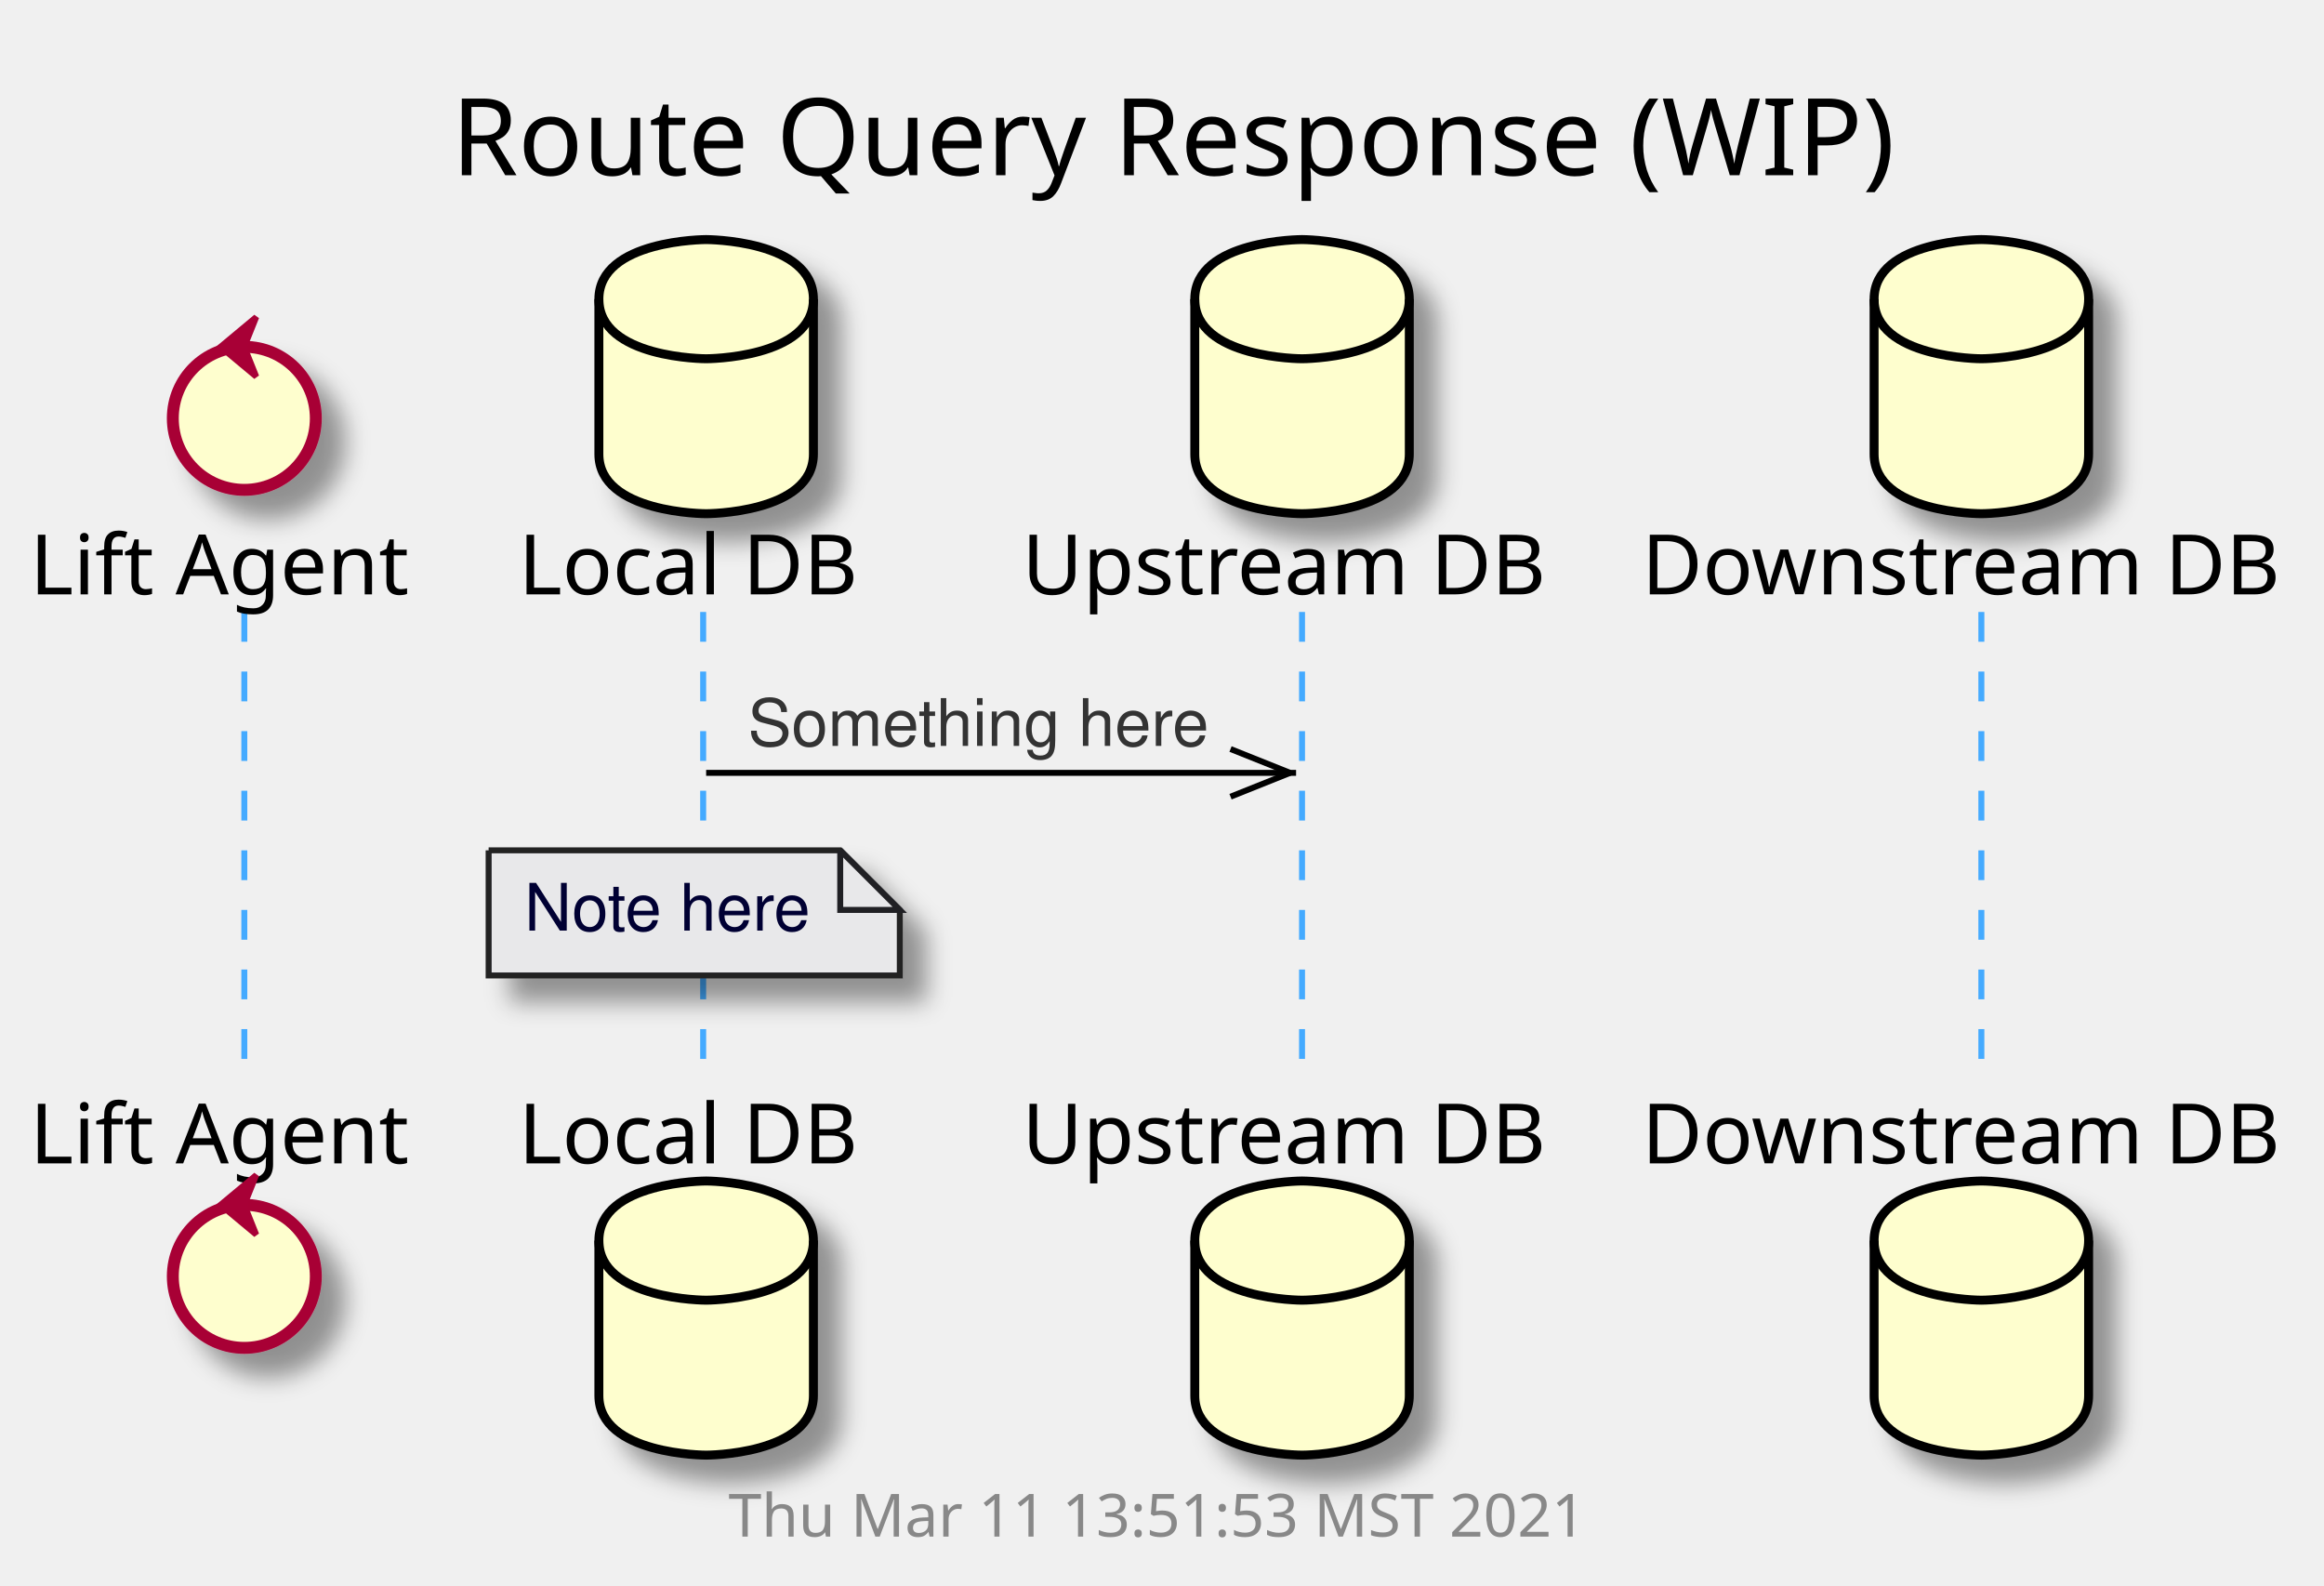
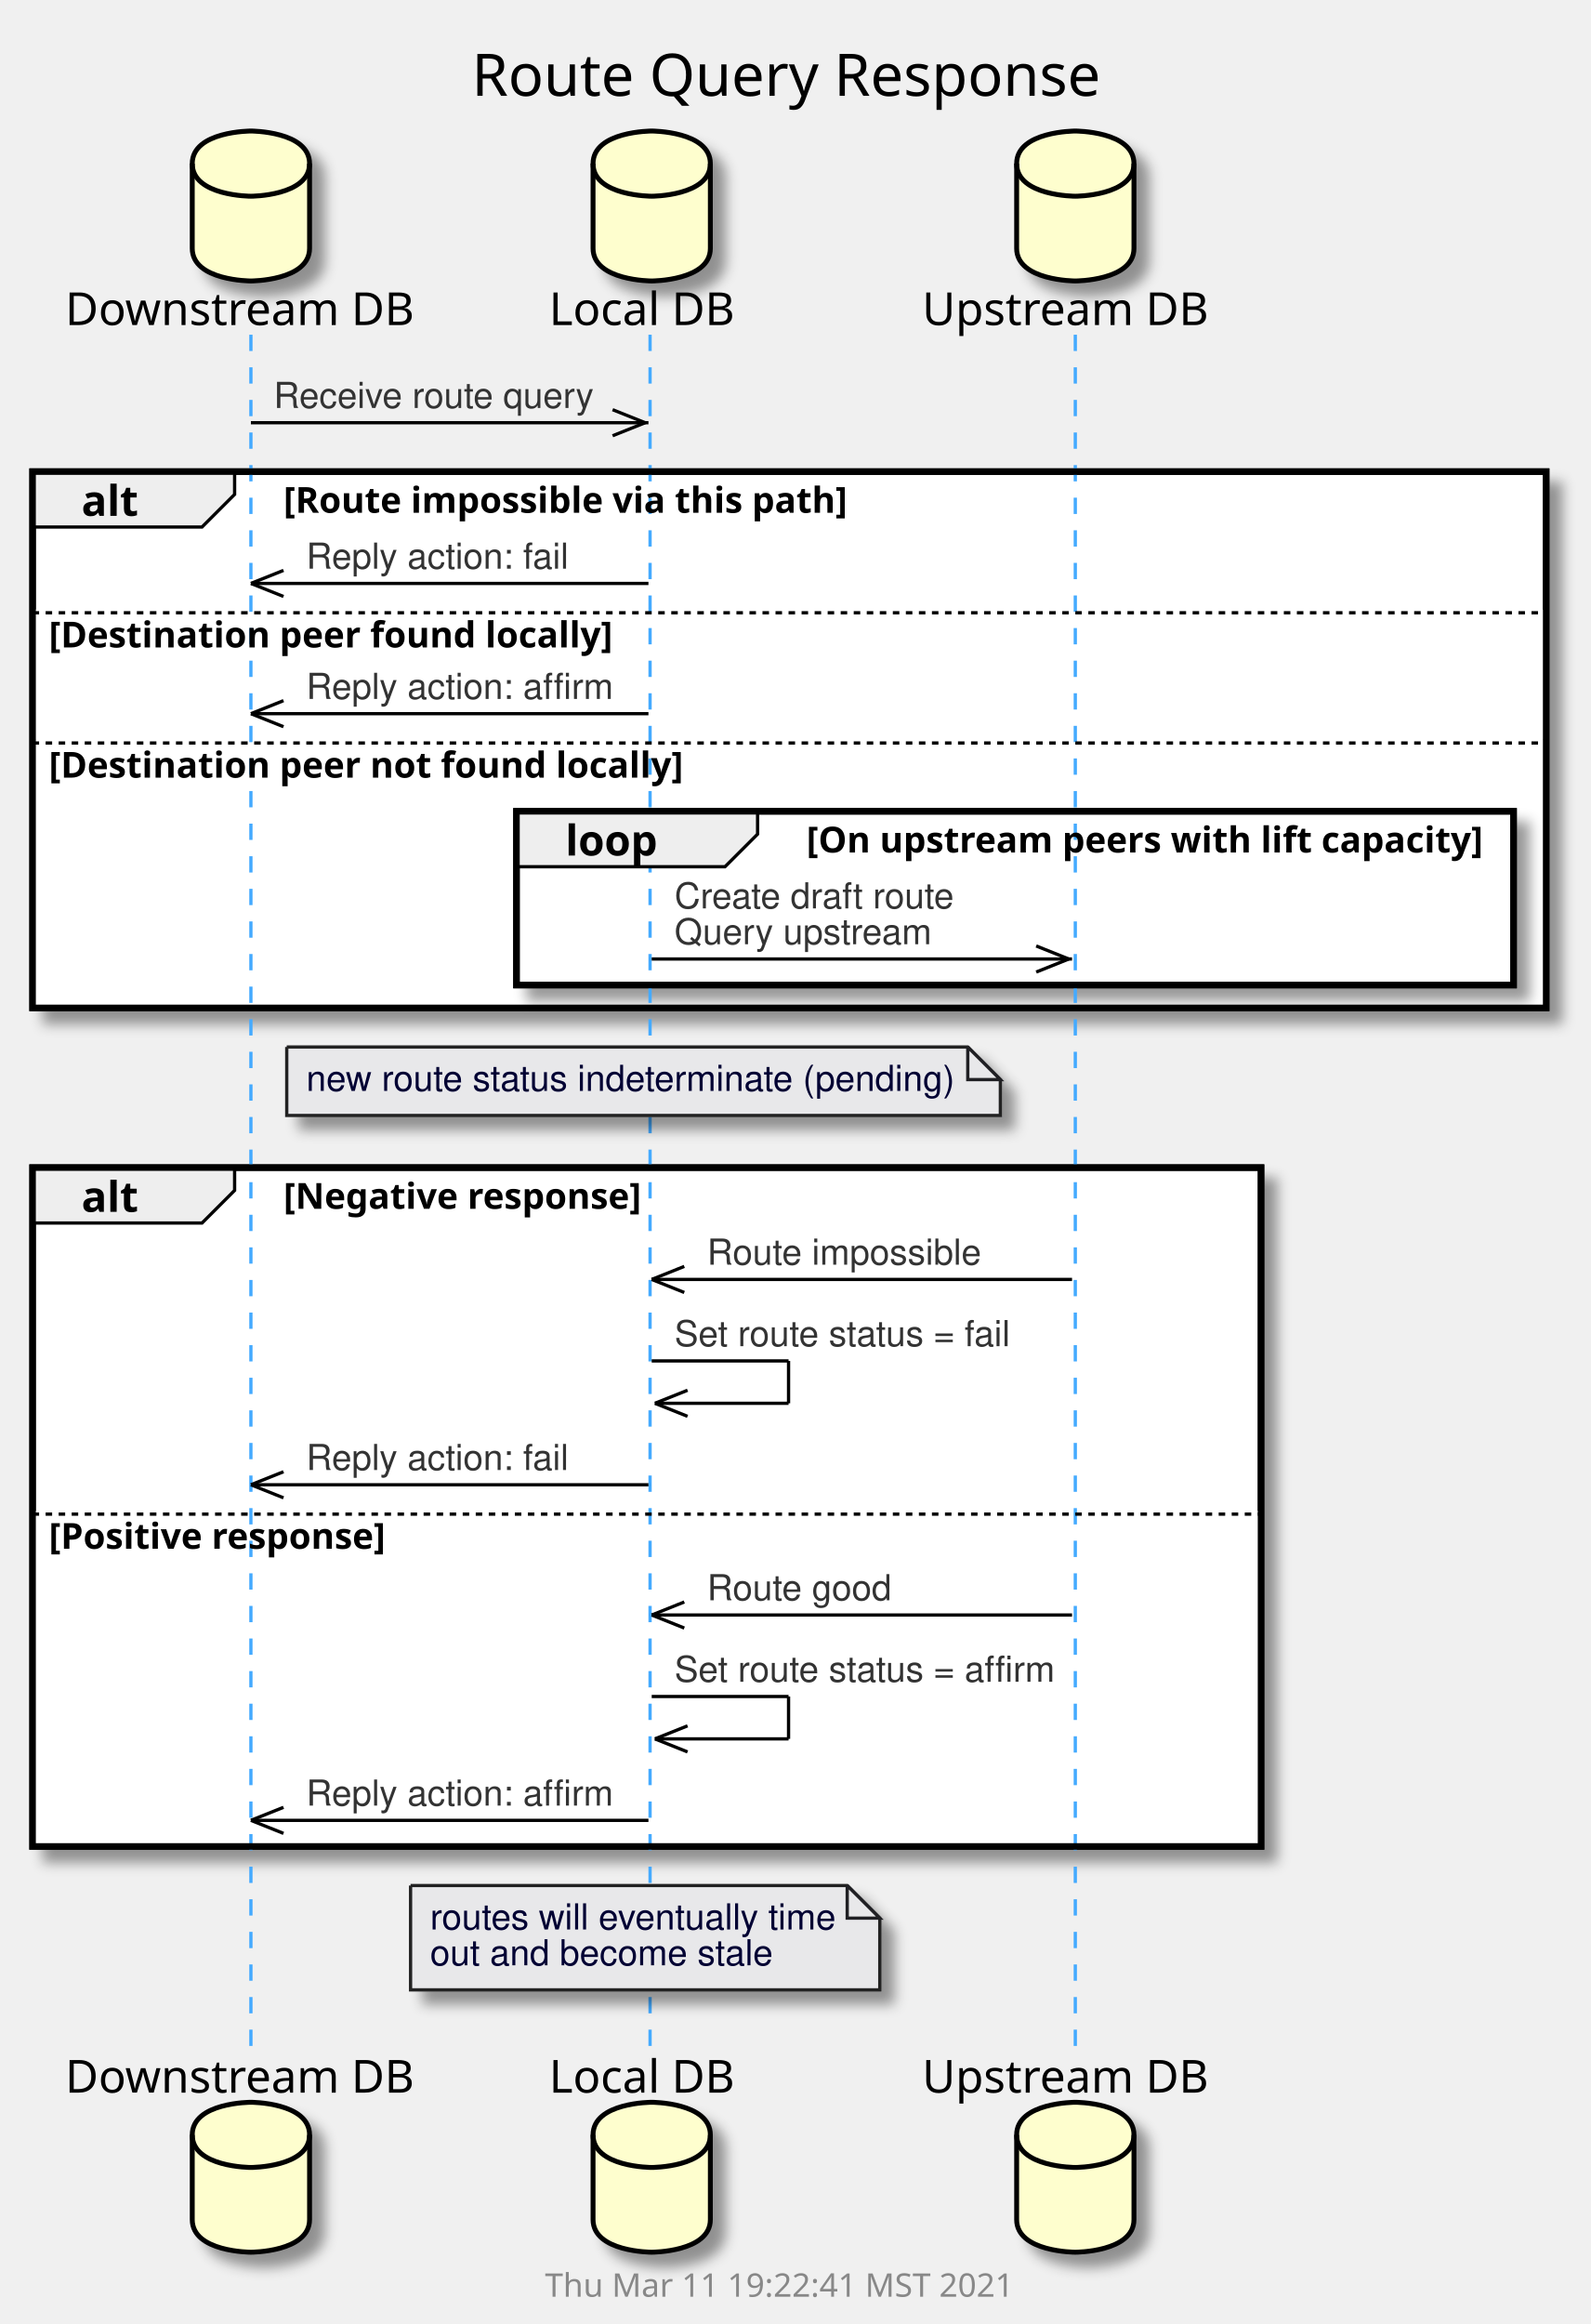
- <svg xmlns="http://www.w3.org/2000/svg" contentScriptType="application/ecmascript" contentStyleType="text/css" height="266px" preserveAspectRatio="none" style="width:390px;height:266px;" version="1.1" viewBox="0 0 390 266" width="390px" zoomAndPan="magnify">
+ <svg xmlns="http://www.w3.org/2000/svg" contentScriptType="application/ecmascript" contentStyleType="text/css" height="713px" preserveAspectRatio="none" style="width:488px;height:713px;" version="1.1" viewBox="0 0 488 713" width="488px" zoomAndPan="magnify">
  <defs>
-     <filter height="300%" id="ftj4x7hkzl1rk" width="300%" x="-1" y="-1">
+     <filter height="300%" id="f11scp5gez3k9n" width="300%" x="-1" y="-1">
      <feGaussianBlur result="blurOut" stdDeviation="2.0" />
      <feColorMatrix in="blurOut" result="blurOut2" type="matrix" values="0 0 0 0 0 0 0 0 0 0 0 0 0 0 0 0 0 0 .4 0" />
      <feOffset dx="4.0" dy="4.0" in="blurOut2" result="blurOut3" />
      <feBlend in="SourceGraphic" in2="blurOut3" mode="normal" />
    </filter>
  </defs>
  <g>
-     <text fill="#000000" font-family="sans-serif" font-size="18" lengthAdjust="spacing" textLength="243" x="75.75" y="29.402">Route Query Response (WIP)</text>
-     <line style="stroke:#44AAFF;stroke-width:1.0;stroke-dasharray:5.0,5.0;" x1="41" x2="41" y1="102.688" y2="182.688" />
-     <line style="stroke:#44AAFF;stroke-width:1.0;stroke-dasharray:5.0,5.0;" x1="118" x2="118" y1="102.688" y2="182.688" />
-     <line style="stroke:#44AAFF;stroke-width:1.0;stroke-dasharray:5.0,5.0;" x1="218.5" x2="218.5" y1="102.688" y2="182.688" />
-     <line style="stroke:#44AAFF;stroke-width:1.0;stroke-dasharray:5.0,5.0;" x1="332.5" x2="332.5" y1="102.688" y2="182.688" />
-     <text fill="#000000" font-family="sans-serif" font-size="14" lengthAdjust="spacing" textLength="66" x="5" y="99.734">Lift Agent</text>
-     <ellipse cx="41" cy="70.199" fill="#FEFECE" filter="url(#ftj4x7hkzl1rk)" rx="12" ry="12" style="stroke:#A80036;stroke-width:2.0;" />
-     <polygon fill="#A80036" points="37,58.199,43,53.199,41,58.199,43,63.199,37,58.199" style="stroke:#A80036;stroke-width:1.0;" />
-     <text fill="#000000" font-family="sans-serif" font-size="14" lengthAdjust="spacing" textLength="66" x="5" y="195.223">Lift Agent</text>
-     <ellipse cx="41" cy="214.176" fill="#FEFECE" filter="url(#ftj4x7hkzl1rk)" rx="12" ry="12" style="stroke:#A80036;stroke-width:2.0;" />
-     <polygon fill="#A80036" points="37,202.176,43,197.176,41,202.176,43,207.176,37,202.176" style="stroke:#A80036;stroke-width:1.0;" />
-     <text fill="#000000" font-family="sans-serif" font-size="14" lengthAdjust="spacing" textLength="57" x="87" y="99.734">Local DB</text>
-     <path d="M100.5,50.199 C100.5,40.199 118.5,40.199 118.5,40.199 C118.5,40.199 136.5,40.199 136.5,50.199 L136.5,76.199 C136.5,86.199 118.5,86.199 118.5,86.199 C118.5,86.199 100.5,86.199 100.5,76.199 L100.5,50.199 " fill="#FEFECE" filter="url(#ftj4x7hkzl1rk)" style="stroke:#000000;stroke-width:1.5;" />
-     <path d="M100.5,50.199 C100.5,60.199 118.5,60.199 118.5,60.199 C118.5,60.199 136.5,60.199 136.5,50.199 " fill="none" style="stroke:#000000;stroke-width:1.5;" />
-     <text fill="#000000" font-family="sans-serif" font-size="14" lengthAdjust="spacing" textLength="57" x="87" y="195.223">Local DB</text>
-     <path d="M100.5,208.176 C100.5,198.176 118.5,198.176 118.5,198.176 C118.5,198.176 136.5,198.176 136.5,208.176 L136.5,234.176 C136.5,244.176 118.5,244.176 118.5,244.176 C118.5,244.176 100.5,244.176 100.5,234.176 L100.5,208.176 " fill="#FEFECE" filter="url(#ftj4x7hkzl1rk)" style="stroke:#000000;stroke-width:1.5;" />
-     <path d="M100.5,208.176 C100.5,218.176 118.5,218.176 118.5,218.176 C118.5,218.176 136.5,218.176 136.5,208.176 " fill="none" style="stroke:#000000;stroke-width:1.5;" />
-     <text fill="#000000" font-family="sans-serif" font-size="14" lengthAdjust="spacing" textLength="88" x="171.5" y="99.734">Upstream DB</text>
-     <path d="M200.5,50.199 C200.5,40.199 218.5,40.199 218.5,40.199 C218.5,40.199 236.5,40.199 236.5,50.199 L236.5,76.199 C236.5,86.199 218.5,86.199 218.5,86.199 C218.5,86.199 200.5,86.199 200.5,76.199 L200.5,50.199 " fill="#FEFECE" filter="url(#ftj4x7hkzl1rk)" style="stroke:#000000;stroke-width:1.5;" />
-     <path d="M200.5,50.199 C200.5,60.199 218.5,60.199 218.5,60.199 C218.5,60.199 236.5,60.199 236.5,50.199 " fill="none" style="stroke:#000000;stroke-width:1.5;" />
-     <text fill="#000000" font-family="sans-serif" font-size="14" lengthAdjust="spacing" textLength="88" x="171.5" y="195.223">Upstream DB</text>
-     <path d="M200.5,208.176 C200.5,198.176 218.5,198.176 218.5,198.176 C218.5,198.176 236.5,198.176 236.5,208.176 L236.5,234.176 C236.5,244.176 218.5,244.176 218.5,244.176 C218.5,244.176 200.5,244.176 200.5,234.176 L200.5,208.176 " fill="#FEFECE" filter="url(#ftj4x7hkzl1rk)" style="stroke:#000000;stroke-width:1.5;" />
-     <path d="M200.5,208.176 C200.5,218.176 218.5,218.176 218.5,218.176 C218.5,218.176 236.5,218.176 236.5,208.176 " fill="none" style="stroke:#000000;stroke-width:1.5;" />
-     <text fill="#000000" font-family="sans-serif" font-size="14" lengthAdjust="spacing" textLength="108" x="275.5" y="99.734">Downstream DB</text>
-     <path d="M314.5,50.199 C314.5,40.199 332.5,40.199 332.5,40.199 C332.5,40.199 350.5,40.199 350.5,50.199 L350.5,76.199 C350.5,86.199 332.5,86.199 332.5,86.199 C332.5,86.199 314.5,86.199 314.5,76.199 L314.5,50.199 " fill="#FEFECE" filter="url(#ftj4x7hkzl1rk)" style="stroke:#000000;stroke-width:1.5;" />
-     <path d="M314.5,50.199 C314.5,60.199 332.5,60.199 332.5,60.199 C332.5,60.199 350.5,60.199 350.5,50.199 " fill="none" style="stroke:#000000;stroke-width:1.5;" />
-     <text fill="#000000" font-family="sans-serif" font-size="14" lengthAdjust="spacing" textLength="108" x="275.5" y="195.223">Downstream DB</text>
-     <path d="M314.5,208.176 C314.5,198.176 332.5,198.176 332.5,198.176 C332.5,198.176 350.5,198.176 350.5,208.176 L350.5,234.176 C350.5,244.176 332.5,244.176 332.5,244.176 C332.5,244.176 314.5,244.176 314.5,234.176 L314.5,208.176 " fill="#FEFECE" filter="url(#ftj4x7hkzl1rk)" style="stroke:#000000;stroke-width:1.5;" />
-     <path d="M314.5,208.176 C314.5,218.176 332.5,218.176 332.5,218.176 C332.5,218.176 350.5,218.176 350.5,208.176 " fill="none" style="stroke:#000000;stroke-width:1.5;" />
-     <line style="stroke:#000000;stroke-width:1.0;" x1="216.5" x2="206.5" y1="129.688" y2="125.688" />
-     <line style="stroke:#000000;stroke-width:1.0;" x1="216.5" x2="206.5" y1="129.688" y2="133.688" />
-     <line style="stroke:#000000;stroke-width:1.0;" x1="118.5" x2="217.5" y1="129.688" y2="129.688" />
-     <text fill="#333333" font-family="Helvetica" font-size="11" lengthAdjust="spacing" textLength="76" x="125.5" y="125.158">Something here</text>
-     <path d="M82,142.688 L82,163.688 L151,163.688 L151,152.688 L141,142.688 L82,142.688 " fill="#E8E8EA" filter="url(#ftj4x7hkzl1rk)" style="stroke:#202024;stroke-width:1.0;" />
-     <path d="M141,142.688 L141,152.688 L151,152.688 L141,142.688 " fill="#E8E8EA" style="stroke:#202024;stroke-width:1.0;" />
-     <text fill="#000033" font-family="Helvetica" font-size="11" lengthAdjust="spacing" textLength="48" x="88" y="156.158">Note here</text>
-     <text fill="#888888" font-family="sans-serif" font-size="10" lengthAdjust="spacing" textLength="150" x="122.25" y="257.844">Thu Mar 11 13:51:53 MST 2021</text>
+     <text fill="#000000" font-family="sans-serif" font-size="18" lengthAdjust="spacing" textLength="195" x="144.75" y="29.402">Route Query Response</text>
+     <rect fill="#FFFFFF" filter="url(#f11scp5gez3k9n)" height="164.531" style="stroke:#000000;stroke-width:2.0;" width="464.5" x="10" y="144.688" />
+     <rect fill="#FFFFFF" height="39.955" style="stroke:none;stroke-width:1.0;" width="464.5" x="10" y="186.998" />
+     <rect fill="#FFFFFF" height="82.266" style="stroke:none;stroke-width:1.0;" width="464.5" x="10" y="226.953" />
+     <rect fill="#FFFFFF" filter="url(#f11scp5gez3k9n)" height="53.31" style="stroke:#000000;stroke-width:2.0;" width="306" x="158.5" y="248.908" />
+     <rect fill="#FFFFFF" filter="url(#f11scp5gez3k9n)" height="208.266" style="stroke:#000000;stroke-width:2.0;" width="377" x="10" y="358.219" />
+     <rect fill="#FFFFFF" height="102.955" style="stroke:none;stroke-width:1.0;" width="377" x="10" y="463.529" />
+     <line style="stroke:#44AAFF;stroke-width:1.0;stroke-dasharray:5.0,5.0;" x1="77" x2="77" y1="102.688" y2="629.484" />
+     <line style="stroke:#44AAFF;stroke-width:1.0;stroke-dasharray:5.0,5.0;" x1="199.5" x2="199.5" y1="102.688" y2="629.484" />
+     <line style="stroke:#44AAFF;stroke-width:1.0;stroke-dasharray:5.0,5.0;" x1="330" x2="330" y1="102.688" y2="629.484" />
+     <text fill="#000000" font-family="sans-serif" font-size="14" lengthAdjust="spacing" textLength="108" x="20" y="99.734">Downstream DB</text>
+     <path d="M59,50.199 C59,40.199 77,40.199 77,40.199 C77,40.199 95,40.199 95,50.199 L95,76.199 C95,86.199 77,86.199 77,86.199 C77,86.199 59,86.199 59,76.199 L59,50.199 " fill="#FEFECE" filter="url(#f11scp5gez3k9n)" style="stroke:#000000;stroke-width:1.5;" />
+     <path d="M59,50.199 C59,60.199 77,60.199 77,60.199 C77,60.199 95,60.199 95,50.199 " fill="none" style="stroke:#000000;stroke-width:1.5;" />
+     <text fill="#000000" font-family="sans-serif" font-size="14" lengthAdjust="spacing" textLength="108" x="20" y="642.019">Downstream DB</text>
+     <path d="M59,654.973 C59,644.973 77,644.973 77,644.973 C77,644.973 95,644.973 95,654.973 L95,680.973 C95,690.973 77,690.973 77,690.973 C77,690.973 59,690.973 59,680.973 L59,654.973 " fill="#FEFECE" filter="url(#f11scp5gez3k9n)" style="stroke:#000000;stroke-width:1.5;" />
+     <path d="M59,654.973 C59,664.973 77,664.973 77,664.973 C77,664.973 95,664.973 95,654.973 " fill="none" style="stroke:#000000;stroke-width:1.5;" />
+     <text fill="#000000" font-family="sans-serif" font-size="14" lengthAdjust="spacing" textLength="57" x="168.5" y="99.734">Local DB</text>
+     <path d="M182,50.199 C182,40.199 200,40.199 200,40.199 C200,40.199 218,40.199 218,50.199 L218,76.199 C218,86.199 200,86.199 200,86.199 C200,86.199 182,86.199 182,76.199 L182,50.199 " fill="#FEFECE" filter="url(#f11scp5gez3k9n)" style="stroke:#000000;stroke-width:1.5;" />
+     <path d="M182,50.199 C182,60.199 200,60.199 200,60.199 C200,60.199 218,60.199 218,50.199 " fill="none" style="stroke:#000000;stroke-width:1.5;" />
+     <text fill="#000000" font-family="sans-serif" font-size="14" lengthAdjust="spacing" textLength="57" x="168.5" y="642.019">Local DB</text>
+     <path d="M182,654.973 C182,644.973 200,644.973 200,644.973 C200,644.973 218,644.973 218,654.973 L218,680.973 C218,690.973 200,690.973 200,690.973 C200,690.973 182,690.973 182,680.973 L182,654.973 " fill="#FEFECE" filter="url(#f11scp5gez3k9n)" style="stroke:#000000;stroke-width:1.5;" />
+     <path d="M182,654.973 C182,664.973 200,664.973 200,664.973 C200,664.973 218,664.973 218,654.973 " fill="none" style="stroke:#000000;stroke-width:1.5;" />
+     <text fill="#000000" font-family="sans-serif" font-size="14" lengthAdjust="spacing" textLength="88" x="283" y="99.734">Upstream DB</text>
+     <path d="M312,50.199 C312,40.199 330,40.199 330,40.199 C330,40.199 348,40.199 348,50.199 L348,76.199 C348,86.199 330,86.199 330,86.199 C330,86.199 312,86.199 312,76.199 L312,50.199 " fill="#FEFECE" filter="url(#f11scp5gez3k9n)" style="stroke:#000000;stroke-width:1.5;" />
+     <path d="M312,50.199 C312,60.199 330,60.199 330,60.199 C330,60.199 348,60.199 348,50.199 " fill="none" style="stroke:#000000;stroke-width:1.5;" />
+     <text fill="#000000" font-family="sans-serif" font-size="14" lengthAdjust="spacing" textLength="88" x="283" y="642.019">Upstream DB</text>
+     <path d="M312,654.973 C312,644.973 330,644.973 330,644.973 C330,644.973 348,644.973 348,654.973 L348,680.973 C348,690.973 330,690.973 330,690.973 C330,690.973 312,690.973 312,680.973 L312,654.973 " fill="#FEFECE" filter="url(#f11scp5gez3k9n)" style="stroke:#000000;stroke-width:1.5;" />
+     <path d="M312,654.973 C312,664.973 330,664.973 330,664.973 C330,664.973 348,664.973 348,654.973 " fill="none" style="stroke:#000000;stroke-width:1.5;" />
+     <line style="stroke:#000000;stroke-width:1.0;" x1="198" x2="188" y1="129.688" y2="125.688" />
+     <line style="stroke:#000000;stroke-width:1.0;" x1="198" x2="188" y1="129.688" y2="133.688" />
+     <line style="stroke:#000000;stroke-width:1.0;" x1="77" x2="199" y1="129.688" y2="129.688" />
+     <text fill="#333333" font-family="Helvetica" font-size="11" lengthAdjust="spacing" textLength="99" x="84" y="125.158">Receive route query</text>
+     <path d="M10,144.688 L72,144.688 L72,151.688 L62,161.688 L10,161.688 L10,144.688 " fill="#EEEEEE" style="stroke:#000000;stroke-width:1.0;" />
+     <rect fill="none" height="164.531" style="stroke:#000000;stroke-width:2.0;" width="464.5" x="10" y="144.688" />
+     <text fill="#000000" font-family="sans-serif" font-size="13" font-weight="bold" lengthAdjust="spacing" textLength="17" x="25" y="158.256">alt</text>
+     <text fill="#000000" font-family="sans-serif" font-size="11" font-weight="bold" lengthAdjust="spacing" textLength="180" x="87" y="157.322">[Route impossible via this path]</text>
+     <line style="stroke:#000000;stroke-width:1.0;" x1="77" x2="87" y1="178.998" y2="174.998" />
+     <line style="stroke:#000000;stroke-width:1.0;" x1="77" x2="87" y1="178.998" y2="182.998" />
+     <line style="stroke:#000000;stroke-width:1.0;" x1="77" x2="199" y1="178.998" y2="178.998" />
+     <text fill="#333333" font-family="Helvetica" font-size="11" lengthAdjust="spacing" textLength="79" x="94" y="174.468">Reply action: fail</text>
+     <line style="stroke:#000000;stroke-width:1.0;stroke-dasharray:2.0,2.0;" x1="10" x2="474.5" y1="187.998" y2="187.998" />
+     <text fill="#000000" font-family="sans-serif" font-size="11" font-weight="bold" lengthAdjust="spacing" textLength="178" x="15" y="198.633">[Destination peer found locally]</text>
+     <line style="stroke:#000000;stroke-width:1.0;" x1="77" x2="87" y1="218.953" y2="214.953" />
+     <line style="stroke:#000000;stroke-width:1.0;" x1="77" x2="87" y1="218.953" y2="222.953" />
+     <line style="stroke:#000000;stroke-width:1.0;" x1="77" x2="199" y1="218.953" y2="218.953" />
+     <text fill="#333333" font-family="Helvetica" font-size="11" lengthAdjust="spacing" textLength="93" x="94" y="214.423">Reply action: affirm</text>
+     <line style="stroke:#000000;stroke-width:1.0;stroke-dasharray:2.0,2.0;" x1="10" x2="474.5" y1="227.953" y2="227.953" />
+     <text fill="#000000" font-family="sans-serif" font-size="11" font-weight="bold" lengthAdjust="spacing" textLength="200" x="15" y="238.588">[Destination peer not found locally]</text>
+     <path d="M158.5,248.908 L232.5,248.908 L232.5,255.908 L222.5,265.908 L158.5,265.908 L158.5,248.908 " fill="#EEEEEE" style="stroke:#000000;stroke-width:1.0;" />
+     <rect fill="none" height="53.31" style="stroke:#000000;stroke-width:2.0;" width="306" x="158.5" y="248.908" />
+     <text fill="#000000" font-family="sans-serif" font-size="13" font-weight="bold" lengthAdjust="spacing" textLength="29" x="173.5" y="262.477">loop</text>
+     <text fill="#000000" font-family="sans-serif" font-size="11" font-weight="bold" lengthAdjust="spacing" textLength="212" x="247.5" y="261.543">[On upstream peers with lift capacity]</text>
+     <line style="stroke:#000000;stroke-width:1.0;" x1="328" x2="318" y1="294.219" y2="290.219" />
+     <line style="stroke:#000000;stroke-width:1.0;" x1="328" x2="318" y1="294.219" y2="298.219" />
+     <line style="stroke:#000000;stroke-width:1.0;" x1="200" x2="329" y1="294.219" y2="294.219" />
+     <text fill="#333333" font-family="Helvetica" font-size="11" lengthAdjust="spacing" textLength="86" x="207" y="278.689">Create draft route</text>
+     <text fill="#333333" font-family="Helvetica" font-size="11" lengthAdjust="spacing" textLength="80" x="207" y="289.689">Query upstream</text>
+     <path d="M88,321.219 L88,342.219 L307,342.219 L307,331.219 L297,321.219 L88,321.219 " fill="#E8E8EA" filter="url(#f11scp5gez3k9n)" style="stroke:#202024;stroke-width:1.0;" />
+     <path d="M297,321.219 L297,331.219 L307,331.219 L297,321.219 " fill="#E8E8EA" style="stroke:#202024;stroke-width:1.0;" />
+     <text fill="#000033" font-family="Helvetica" font-size="11" lengthAdjust="spacing" textLength="198" x="94" y="334.689">new route status indeterminate (pending)</text>
+     <path d="M10,358.219 L72,358.219 L72,365.219 L62,375.219 L10,375.219 L10,358.219 " fill="#EEEEEE" style="stroke:#000000;stroke-width:1.0;" />
+     <rect fill="none" height="208.266" style="stroke:#000000;stroke-width:2.0;" width="377" x="10" y="358.219" />
+     <text fill="#000000" font-family="sans-serif" font-size="13" font-weight="bold" lengthAdjust="spacing" textLength="17" x="25" y="371.787">alt</text>
+     <text fill="#000000" font-family="sans-serif" font-size="11" font-weight="bold" lengthAdjust="spacing" textLength="110" x="87" y="370.853">[Negative response]</text>
+     <line style="stroke:#000000;stroke-width:1.0;" x1="200" x2="210" y1="392.529" y2="388.529" />
+     <line style="stroke:#000000;stroke-width:1.0;" x1="200" x2="210" y1="392.529" y2="396.529" />
+     <line style="stroke:#000000;stroke-width:1.0;" x1="200" x2="329" y1="392.529" y2="392.529" />
+     <text fill="#333333" font-family="Helvetica" font-size="11" lengthAdjust="spacing" textLength="83" x="217" y="388">Route impossible</text>
+     <line style="stroke:#000000;stroke-width:1.0;" x1="200" x2="242" y1="417.529" y2="417.529" />
+     <line style="stroke:#000000;stroke-width:1.0;" x1="242" x2="242" y1="417.529" y2="430.529" />
+     <line style="stroke:#000000;stroke-width:1.0;" x1="201" x2="242" y1="430.529" y2="430.529" />
+     <line style="stroke:#000000;stroke-width:1.0;" x1="201" x2="211" y1="430.529" y2="426.529" />
+     <line style="stroke:#000000;stroke-width:1.0;" x1="201" x2="211" y1="430.529" y2="434.529" />
+     <text fill="#333333" font-family="Helvetica" font-size="11" lengthAdjust="spacing" textLength="102" x="207" y="413">Set route status = fail</text>
+     <line style="stroke:#000000;stroke-width:1.0;" x1="77" x2="87" y1="455.529" y2="451.529" />
+     <line style="stroke:#000000;stroke-width:1.0;" x1="77" x2="87" y1="455.529" y2="459.529" />
+     <line style="stroke:#000000;stroke-width:1.0;" x1="77" x2="199" y1="455.529" y2="455.529" />
+     <text fill="#333333" font-family="Helvetica" font-size="11" lengthAdjust="spacing" textLength="79" x="94" y="451">Reply action: fail</text>
+     <line style="stroke:#000000;stroke-width:1.0;stroke-dasharray:2.0,2.0;" x1="10" x2="387" y1="464.529" y2="464.529" />
+     <text fill="#000000" font-family="sans-serif" font-size="11" font-weight="bold" lengthAdjust="spacing" textLength="107" x="15" y="475.164">[Positive response]</text>
+     <line style="stroke:#000000;stroke-width:1.0;" x1="200" x2="210" y1="495.484" y2="491.484" />
+     <line style="stroke:#000000;stroke-width:1.0;" x1="200" x2="210" y1="495.484" y2="499.484" />
+     <line style="stroke:#000000;stroke-width:1.0;" x1="200" x2="329" y1="495.484" y2="495.484" />
+     <text fill="#333333" font-family="Helvetica" font-size="11" lengthAdjust="spacing" textLength="56" x="217" y="490.955">Route good</text>
+     <line style="stroke:#000000;stroke-width:1.0;" x1="200" x2="242" y1="520.484" y2="520.484" />
+     <line style="stroke:#000000;stroke-width:1.0;" x1="242" x2="242" y1="520.484" y2="533.484" />
+     <line style="stroke:#000000;stroke-width:1.0;" x1="201" x2="242" y1="533.484" y2="533.484" />
+     <line style="stroke:#000000;stroke-width:1.0;" x1="201" x2="211" y1="533.484" y2="529.484" />
+     <line style="stroke:#000000;stroke-width:1.0;" x1="201" x2="211" y1="533.484" y2="537.484" />
+     <text fill="#333333" font-family="Helvetica" font-size="11" lengthAdjust="spacing" textLength="116" x="207" y="515.955">Set route status = affirm</text>
+     <line style="stroke:#000000;stroke-width:1.0;" x1="77" x2="87" y1="558.484" y2="554.484" />
+     <line style="stroke:#000000;stroke-width:1.0;" x1="77" x2="87" y1="558.484" y2="562.484" />
+     <line style="stroke:#000000;stroke-width:1.0;" x1="77" x2="199" y1="558.484" y2="558.484" />
+     <text fill="#333333" font-family="Helvetica" font-size="11" lengthAdjust="spacing" textLength="93" x="94" y="553.955">Reply action: affirm</text>
+     <path d="M126,578.484 L126,610.484 L270,610.484 L270,588.484 L260,578.484 L126,578.484 " fill="#E8E8EA" filter="url(#f11scp5gez3k9n)" style="stroke:#202024;stroke-width:1.0;" />
+     <path d="M260,578.484 L260,588.484 L270,588.484 L260,578.484 " fill="#E8E8EA" style="stroke:#202024;stroke-width:1.0;" />
+     <text fill="#000033" font-family="Helvetica" font-size="11" lengthAdjust="spacing" textLength="123" x="132" y="591.955">routes will eventually time</text>
+     <text fill="#000033" font-family="Helvetica" font-size="11" lengthAdjust="spacing" textLength="104" x="132" y="602.955">out and become stale</text>
+     <text fill="#888888" font-family="sans-serif" font-size="10" lengthAdjust="spacing" textLength="150" x="167.25" y="704.641">Thu Mar 11 19:22:41 MST 2021</text>
  </g>
</svg>
